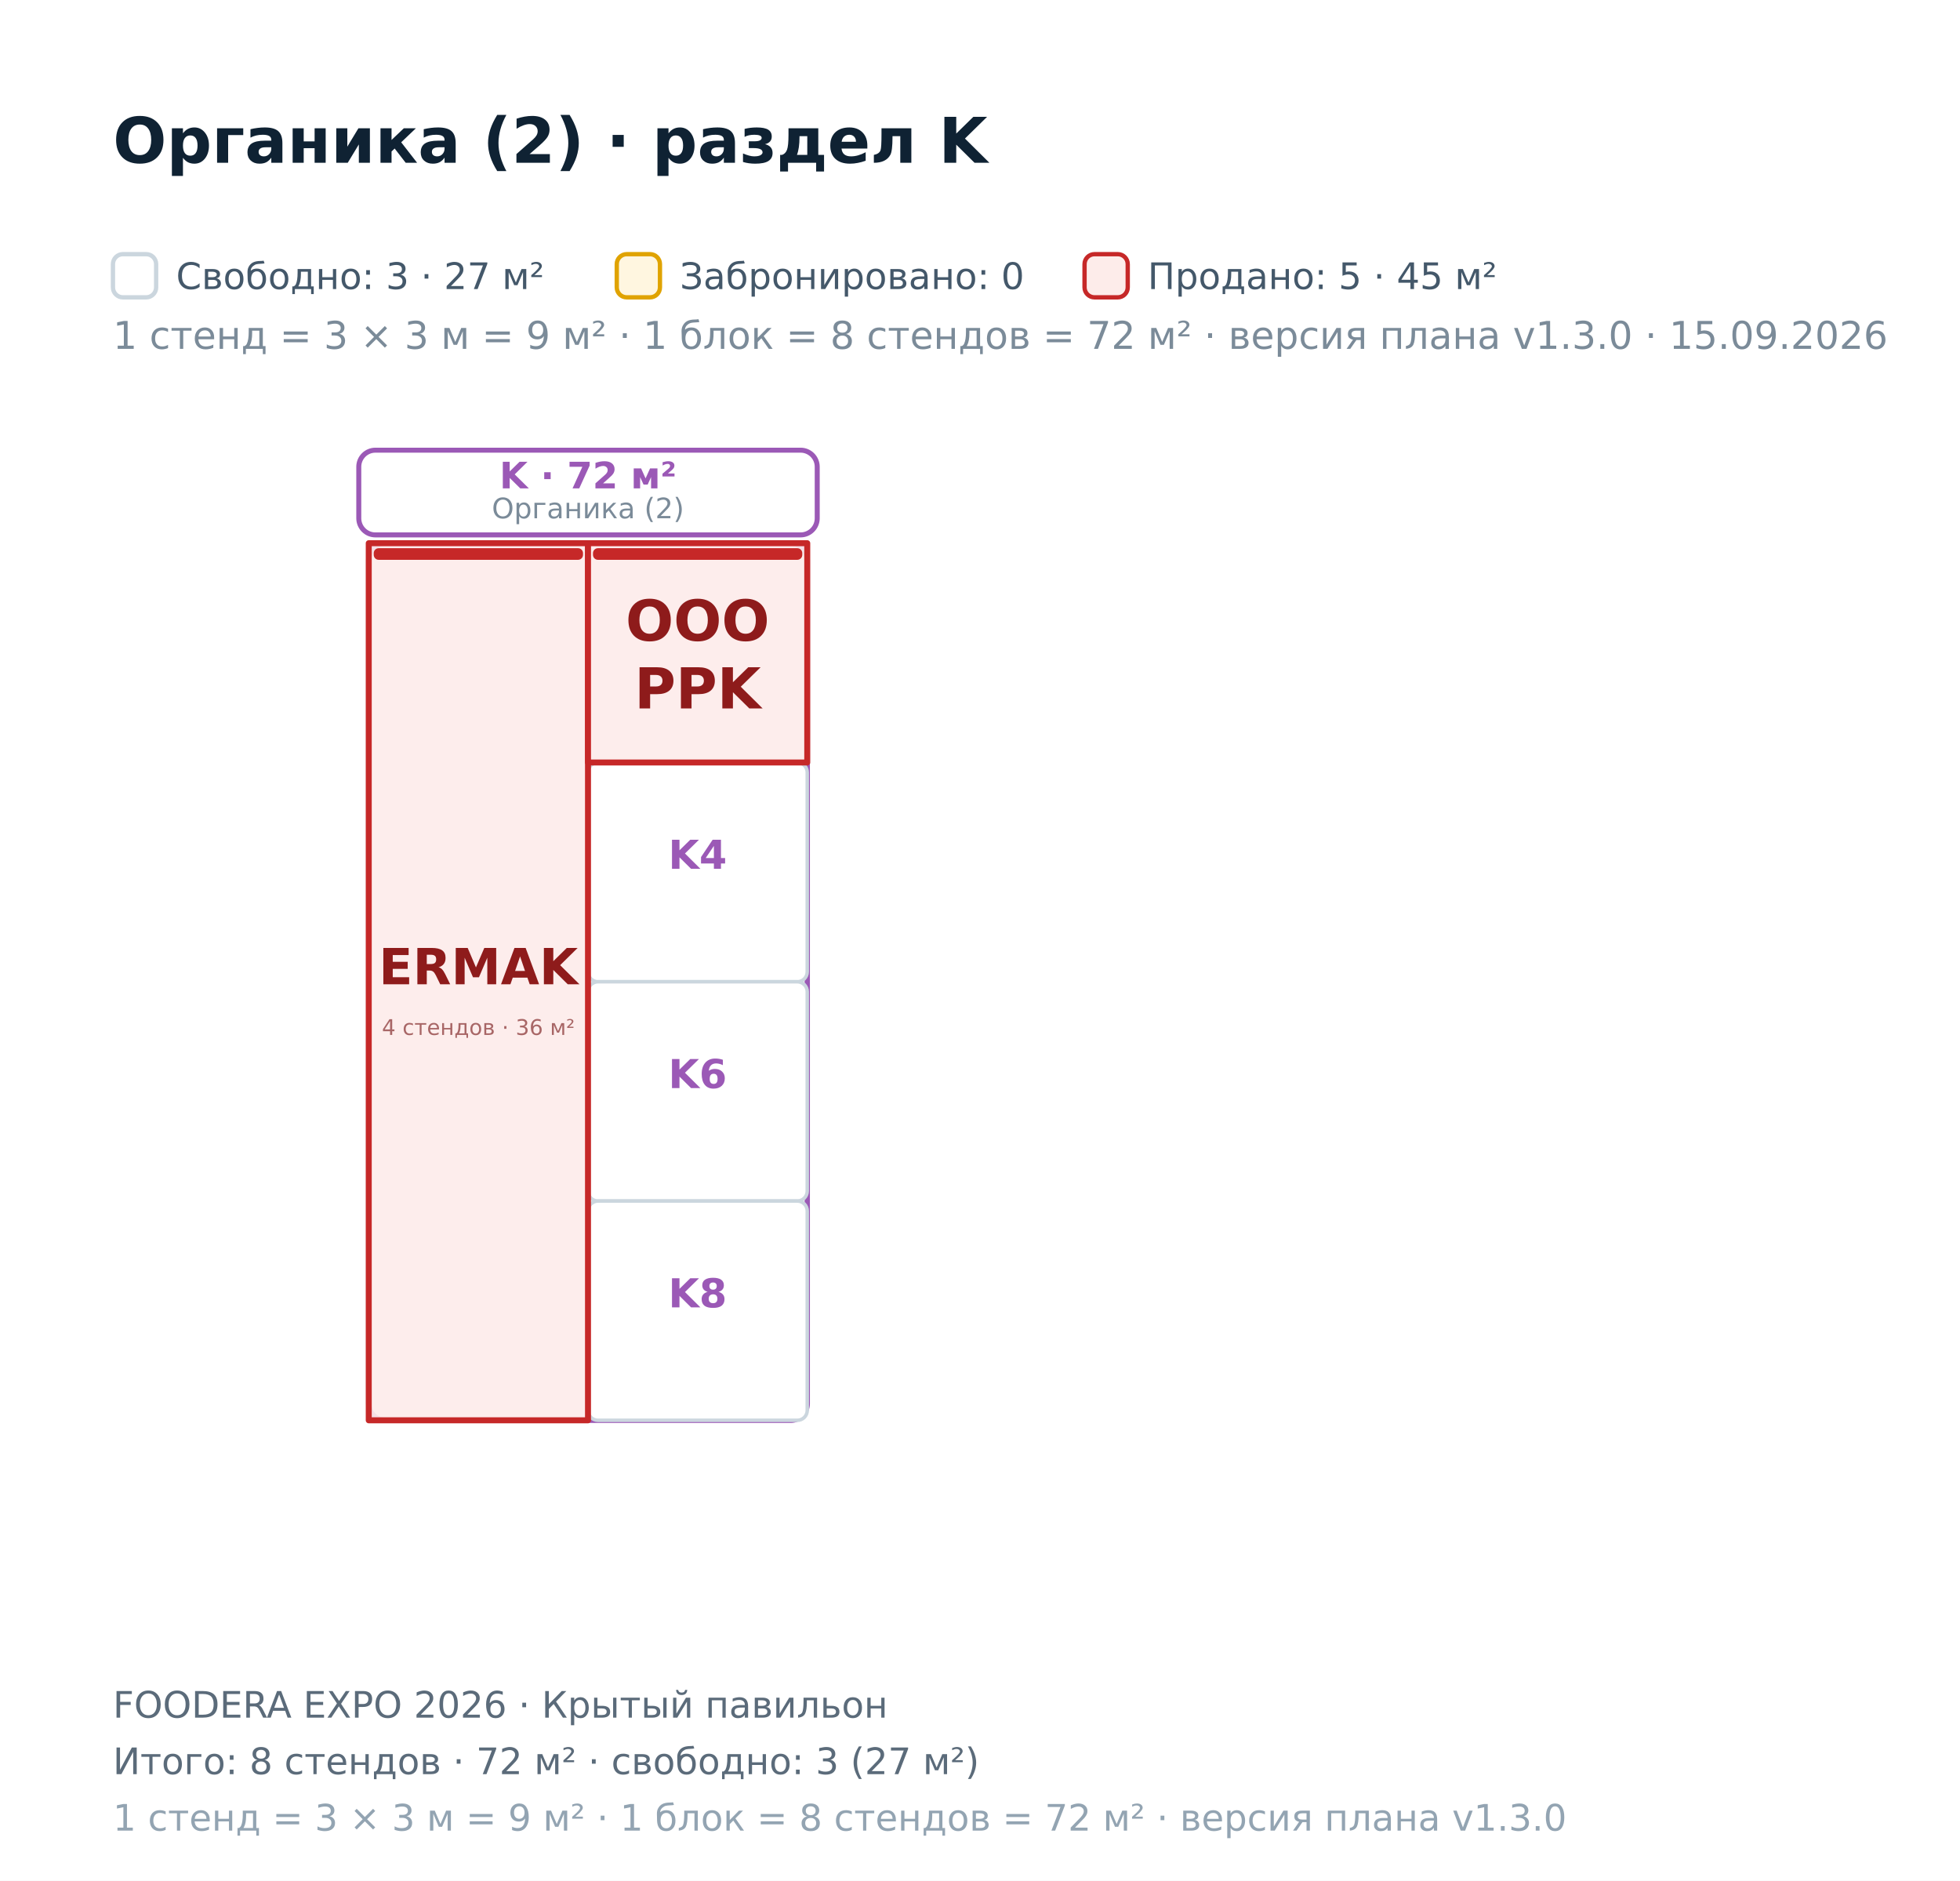
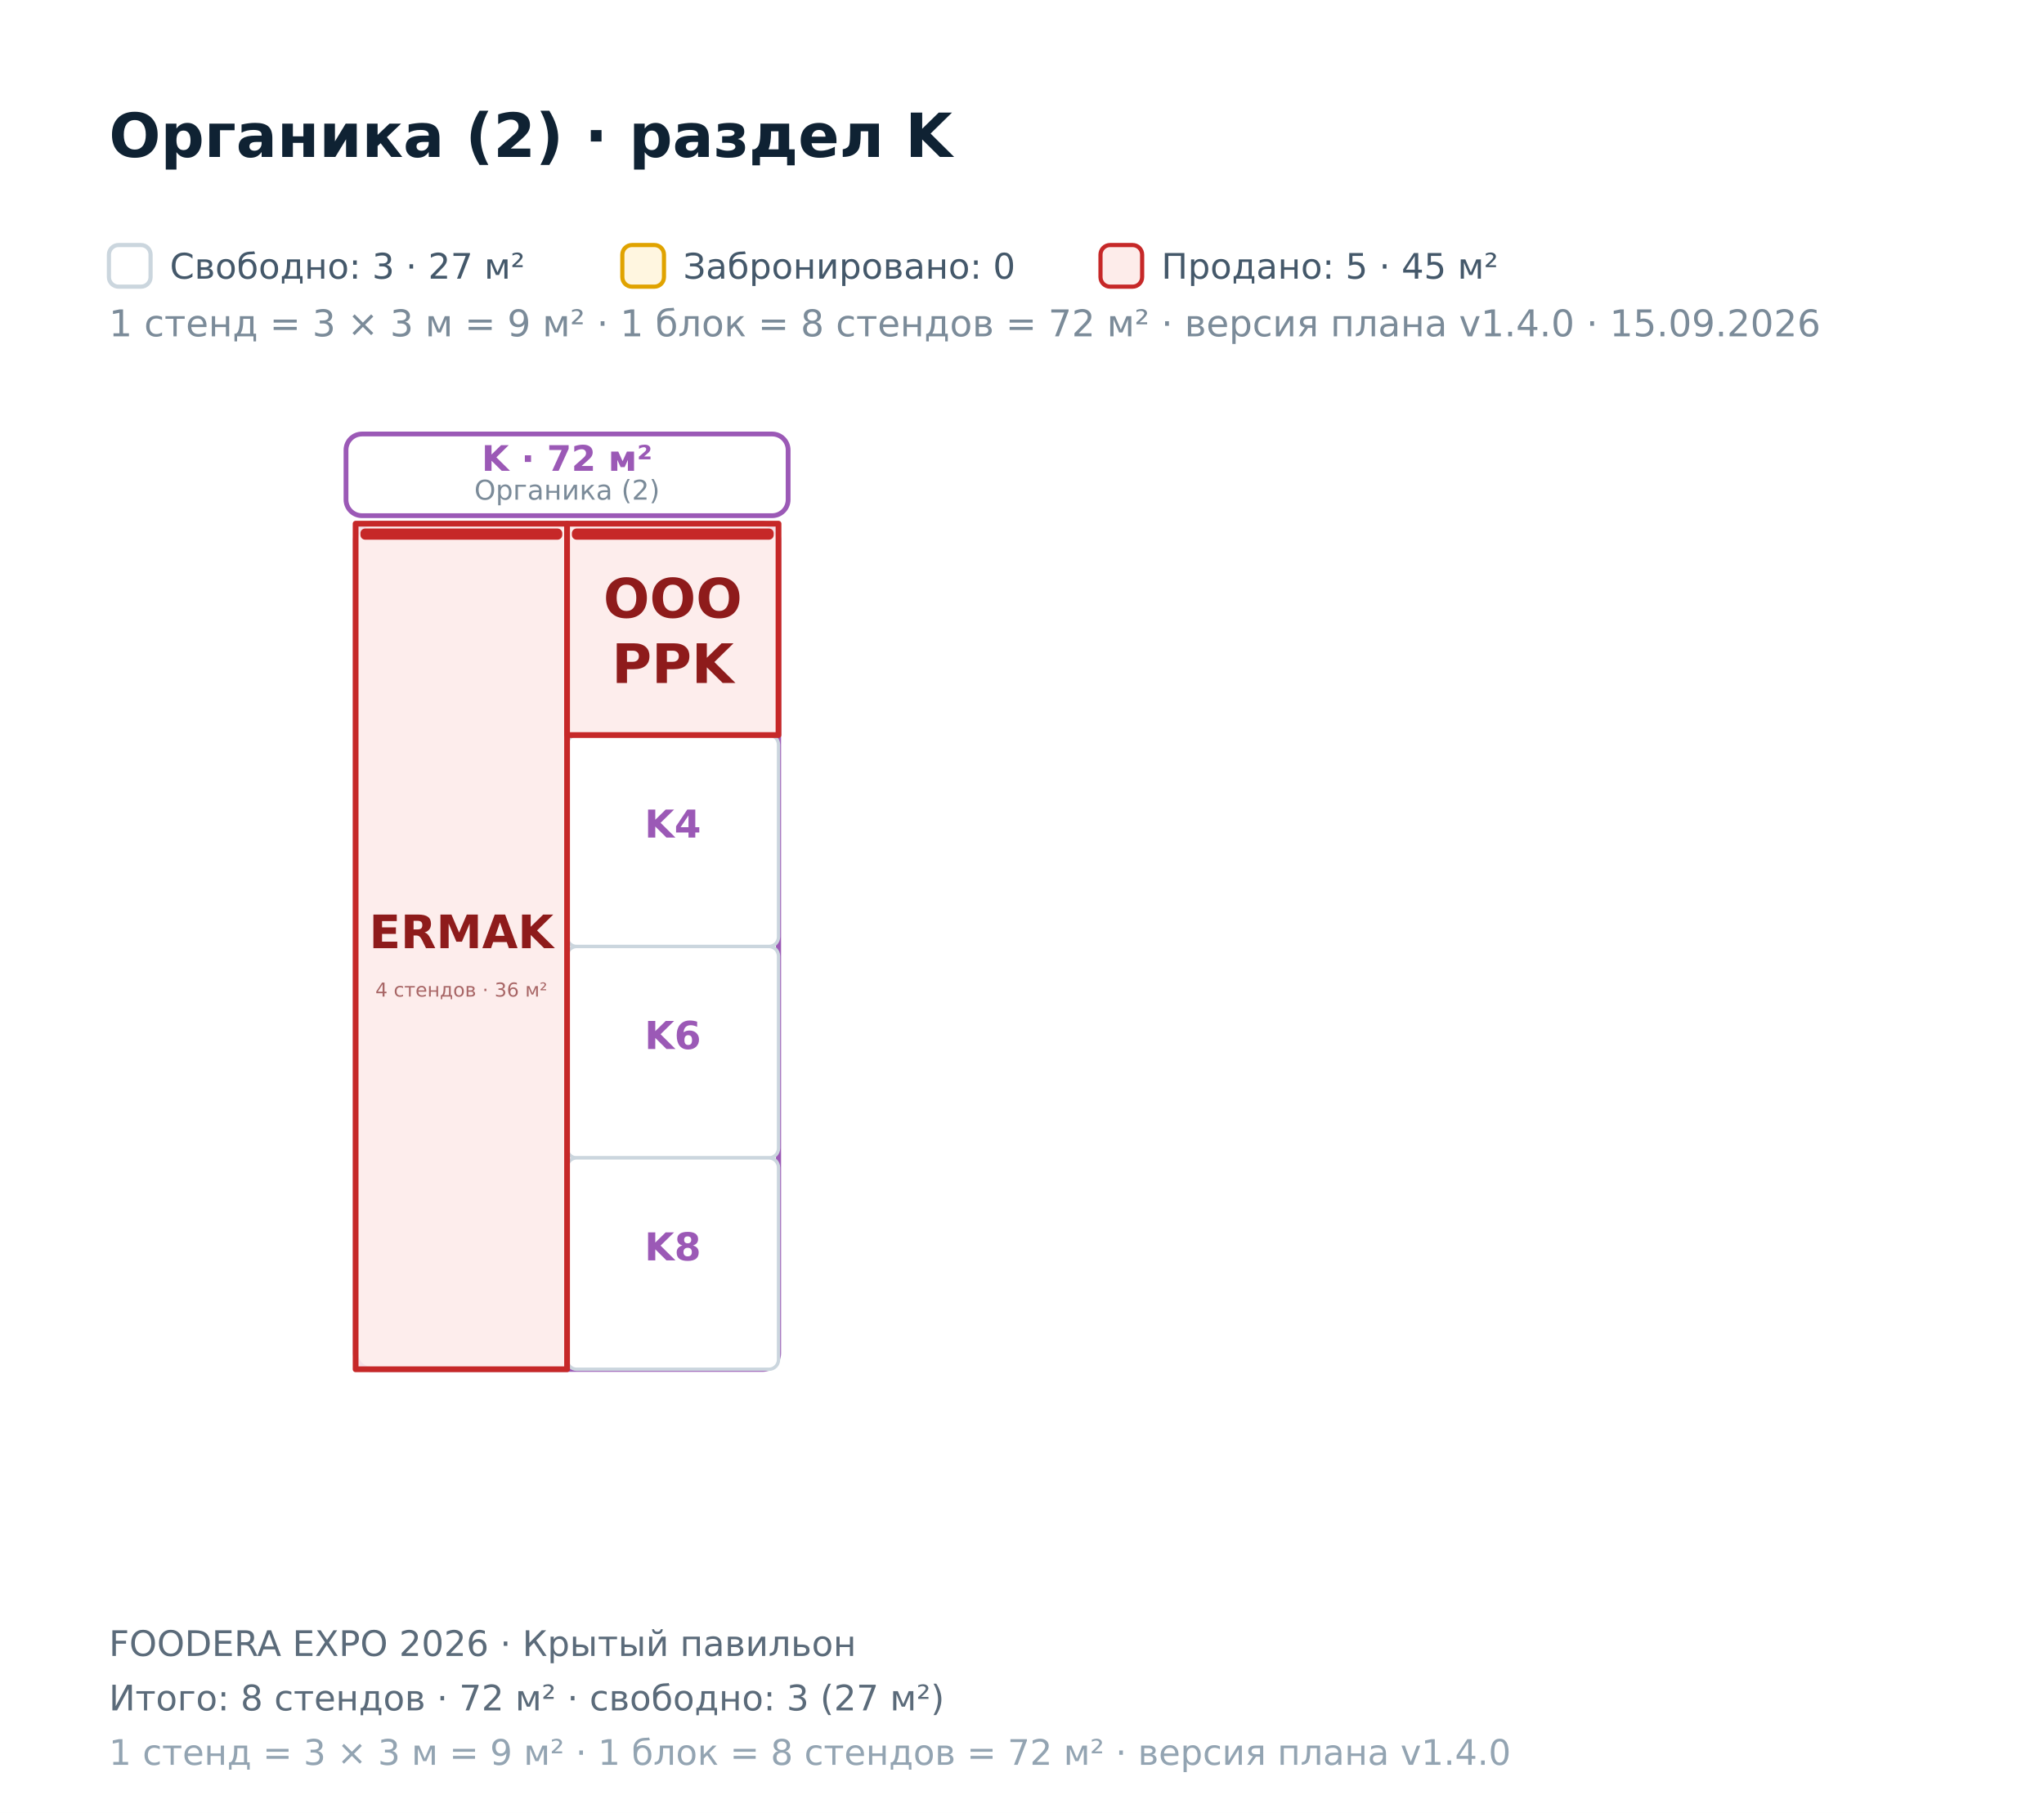
- <svg xmlns="http://www.w3.org/2000/svg" width="590" height="566" viewBox="0 0 590 566" font-family="DejaVu Sans, Helvetica, Arial, sans-serif">
-   <rect x="0.00" y="0.00" width="590.00" height="566.00" fill="#ffffff" />
+ <svg xmlns="http://www.w3.org/2000/svg" width="638" height="566" viewBox="0 0 638 566" font-family="DejaVu Sans, Helvetica, Arial, sans-serif">
+   <rect x="0.00" y="0.00" width="638.00" height="566.00" fill="#ffffff" />
  <polygon points="-857.00,-285.30 1255.00,-285.30 1255.00,814.70 -857.00,814.70" fill="#ffffff" fill-opacity="0.55" stroke="#0f2233" stroke-width="2.2" />
  <rect x="111.00" y="163.50" width="132.00" height="264.00" fill="none" stroke="#9B59B6" stroke-width="1.6" rx="5" />
  <rect x="108.00" y="135.50" width="138.00" height="25.50" fill="#ffffff" stroke="#9B59B6" stroke-width="1.5" rx="5" />
  <text x="177.00" y="147.00" font-size="11.00" fill="#9B59B6" font-weight="bold" text-anchor="middle">K · 72 м²</text>
  <text x="177.00" y="156.00" font-size="8.50" fill="#7b8b99" text-anchor="middle">Органика (2)</text>
  <rect x="177.00" y="229.50" width="66.00" height="66.00" fill="#ffffff" stroke="#cbd6de" stroke-width="1.05" rx="3" />
  <text x="210.00" y="261.50" font-size="12.00" fill="#9B59B6" font-weight="bold" text-anchor="middle">K4</text>
  <rect x="177.00" y="295.50" width="66.00" height="66.00" fill="#ffffff" stroke="#cbd6de" stroke-width="1.05" rx="3" />
  <text x="210.00" y="327.50" font-size="12.00" fill="#9B59B6" font-weight="bold" text-anchor="middle">K6</text>
  <rect x="177.00" y="361.50" width="66.00" height="66.00" fill="#ffffff" stroke="#cbd6de" stroke-width="1.05" rx="3" />
  <text x="210.00" y="393.50" font-size="12.00" fill="#9B59B6" font-weight="bold" text-anchor="middle">K8</text>
  <path d="M111 163.5L177 163.5L177 229.5L177 295.5L177 361.5L177 427.5L111 427.5L111 361.5L111 295.5L111 229.5Z" fill="#fdecea" fill-opacity="0.92" stroke="#c62828" stroke-width="1.8" stroke-linejoin="round" />
  <rect x="112.50" y="165.00" width="63.00" height="3.50" fill="#c62828" rx="1.5" />
-   <text x="144.00" y="296.26" font-size="15.00" fill="#8e1b1b" font-weight="bold" text-anchor="middle">ERMAK</text>
-   <text x="144.00" y="311.50" font-size="6.49" fill="#a86666" text-anchor="middle">4 стендов · 36 м²</text>
+   <text x="144.00" y="296.03" font-size="14.40" fill="#8e1b1b" font-weight="bold" text-anchor="middle">ERMAK</text>
+   <text x="144.00" y="311.14" font-size="6.00" fill="#a86666" text-anchor="middle">4 стендов · 36 м²</text>
  <path d="M177 163.5L243 163.5L243 229.5L177 229.5Z" fill="#fdecea" fill-opacity="0.92" stroke="#c62828" stroke-width="1.8" stroke-linejoin="round" />
  <rect x="178.50" y="165.00" width="63.00" height="3.50" fill="#c62828" rx="1.5" />
  <text x="210.00" y="192.83" font-size="17.00" fill="#8e1b1b" font-weight="bold" text-anchor="middle">OOO</text>
  <text x="210.00" y="213.23" font-size="17.00" fill="#8e1b1b" font-weight="bold" text-anchor="middle">PPK</text>
  <text x="34.00" y="49.00" font-size="19.00" fill="#0f2233" font-weight="bold">Органика (2) · раздел K</text>
  <rect x="34.00" y="76.50" width="13.00" height="13.00" fill="#ffffff" stroke="#cbd6de" stroke-width="1.3" rx="3" />
-   <text x="34.00" y="105.00" font-size="11.50" fill="#7b8b99">1 стенд = 3 × 3 м = 9 м² · 1 блок = 8 стендов = 72 м² · версия плана v1.3.0 · 15.09.2026</text>
+   <text x="34.00" y="105.00" font-size="11.50" fill="#7b8b99">1 стенд = 3 × 3 м = 9 м² · 1 блок = 8 стендов = 72 м² · версия плана v1.4.0 · 15.09.2026</text>
  <text x="53.00" y="87.00" font-size="11.00" fill="#44586a">Свободно: 3 · 27 м²</text>
-   <rect x="185.66" y="76.50" width="13.00" height="13.00" fill="#fff6e0" stroke="#e0a300" stroke-width="1.3" rx="3" />
-   <text x="204.66" y="87.00" font-size="11.00" fill="#44586a">Забронировано: 0</text>
-   <rect x="326.47" y="76.50" width="13.00" height="13.00" fill="#fdecea" stroke="#c62828" stroke-width="1.3" rx="3" />
-   <text x="345.47" y="87.00" font-size="11.00" fill="#44586a">Продано: 5 · 45 м²</text>
+   <rect x="194.25" y="76.50" width="13.00" height="13.00" fill="#fff6e0" stroke="#e0a300" stroke-width="1.3" rx="3" />
+   <text x="213.25" y="87.00" font-size="11.00" fill="#44586a">Забронировано: 0</text>
+   <rect x="343.50" y="76.50" width="13.00" height="13.00" fill="#fdecea" stroke="#c62828" stroke-width="1.3" rx="3" />
+   <text x="362.50" y="87.00" font-size="11.00" fill="#44586a">Продано: 5 · 45 м²</text>
  <text x="34.00" y="517.00" font-size="11.00" fill="#5b6b7a">FOODERA EXPO 2026 · Крытый павильон</text>
  <text x="34.00" y="534.00" font-size="11.00" fill="#5b6b7a">Итого: 8 стендов · 72 м² · свободно: 3 (27 м²)</text>
-   <text x="34.00" y="551.00" font-size="11.00" fill="#93a4b2">1 стенд = 3 × 3 м = 9 м² · 1 блок = 8 стендов = 72 м² · версия плана v1.3.0</text>
+   <text x="34.00" y="551.00" font-size="11.00" fill="#93a4b2">1 стенд = 3 × 3 м = 9 м² · 1 блок = 8 стендов = 72 м² · версия плана v1.4.0</text>
</svg>
